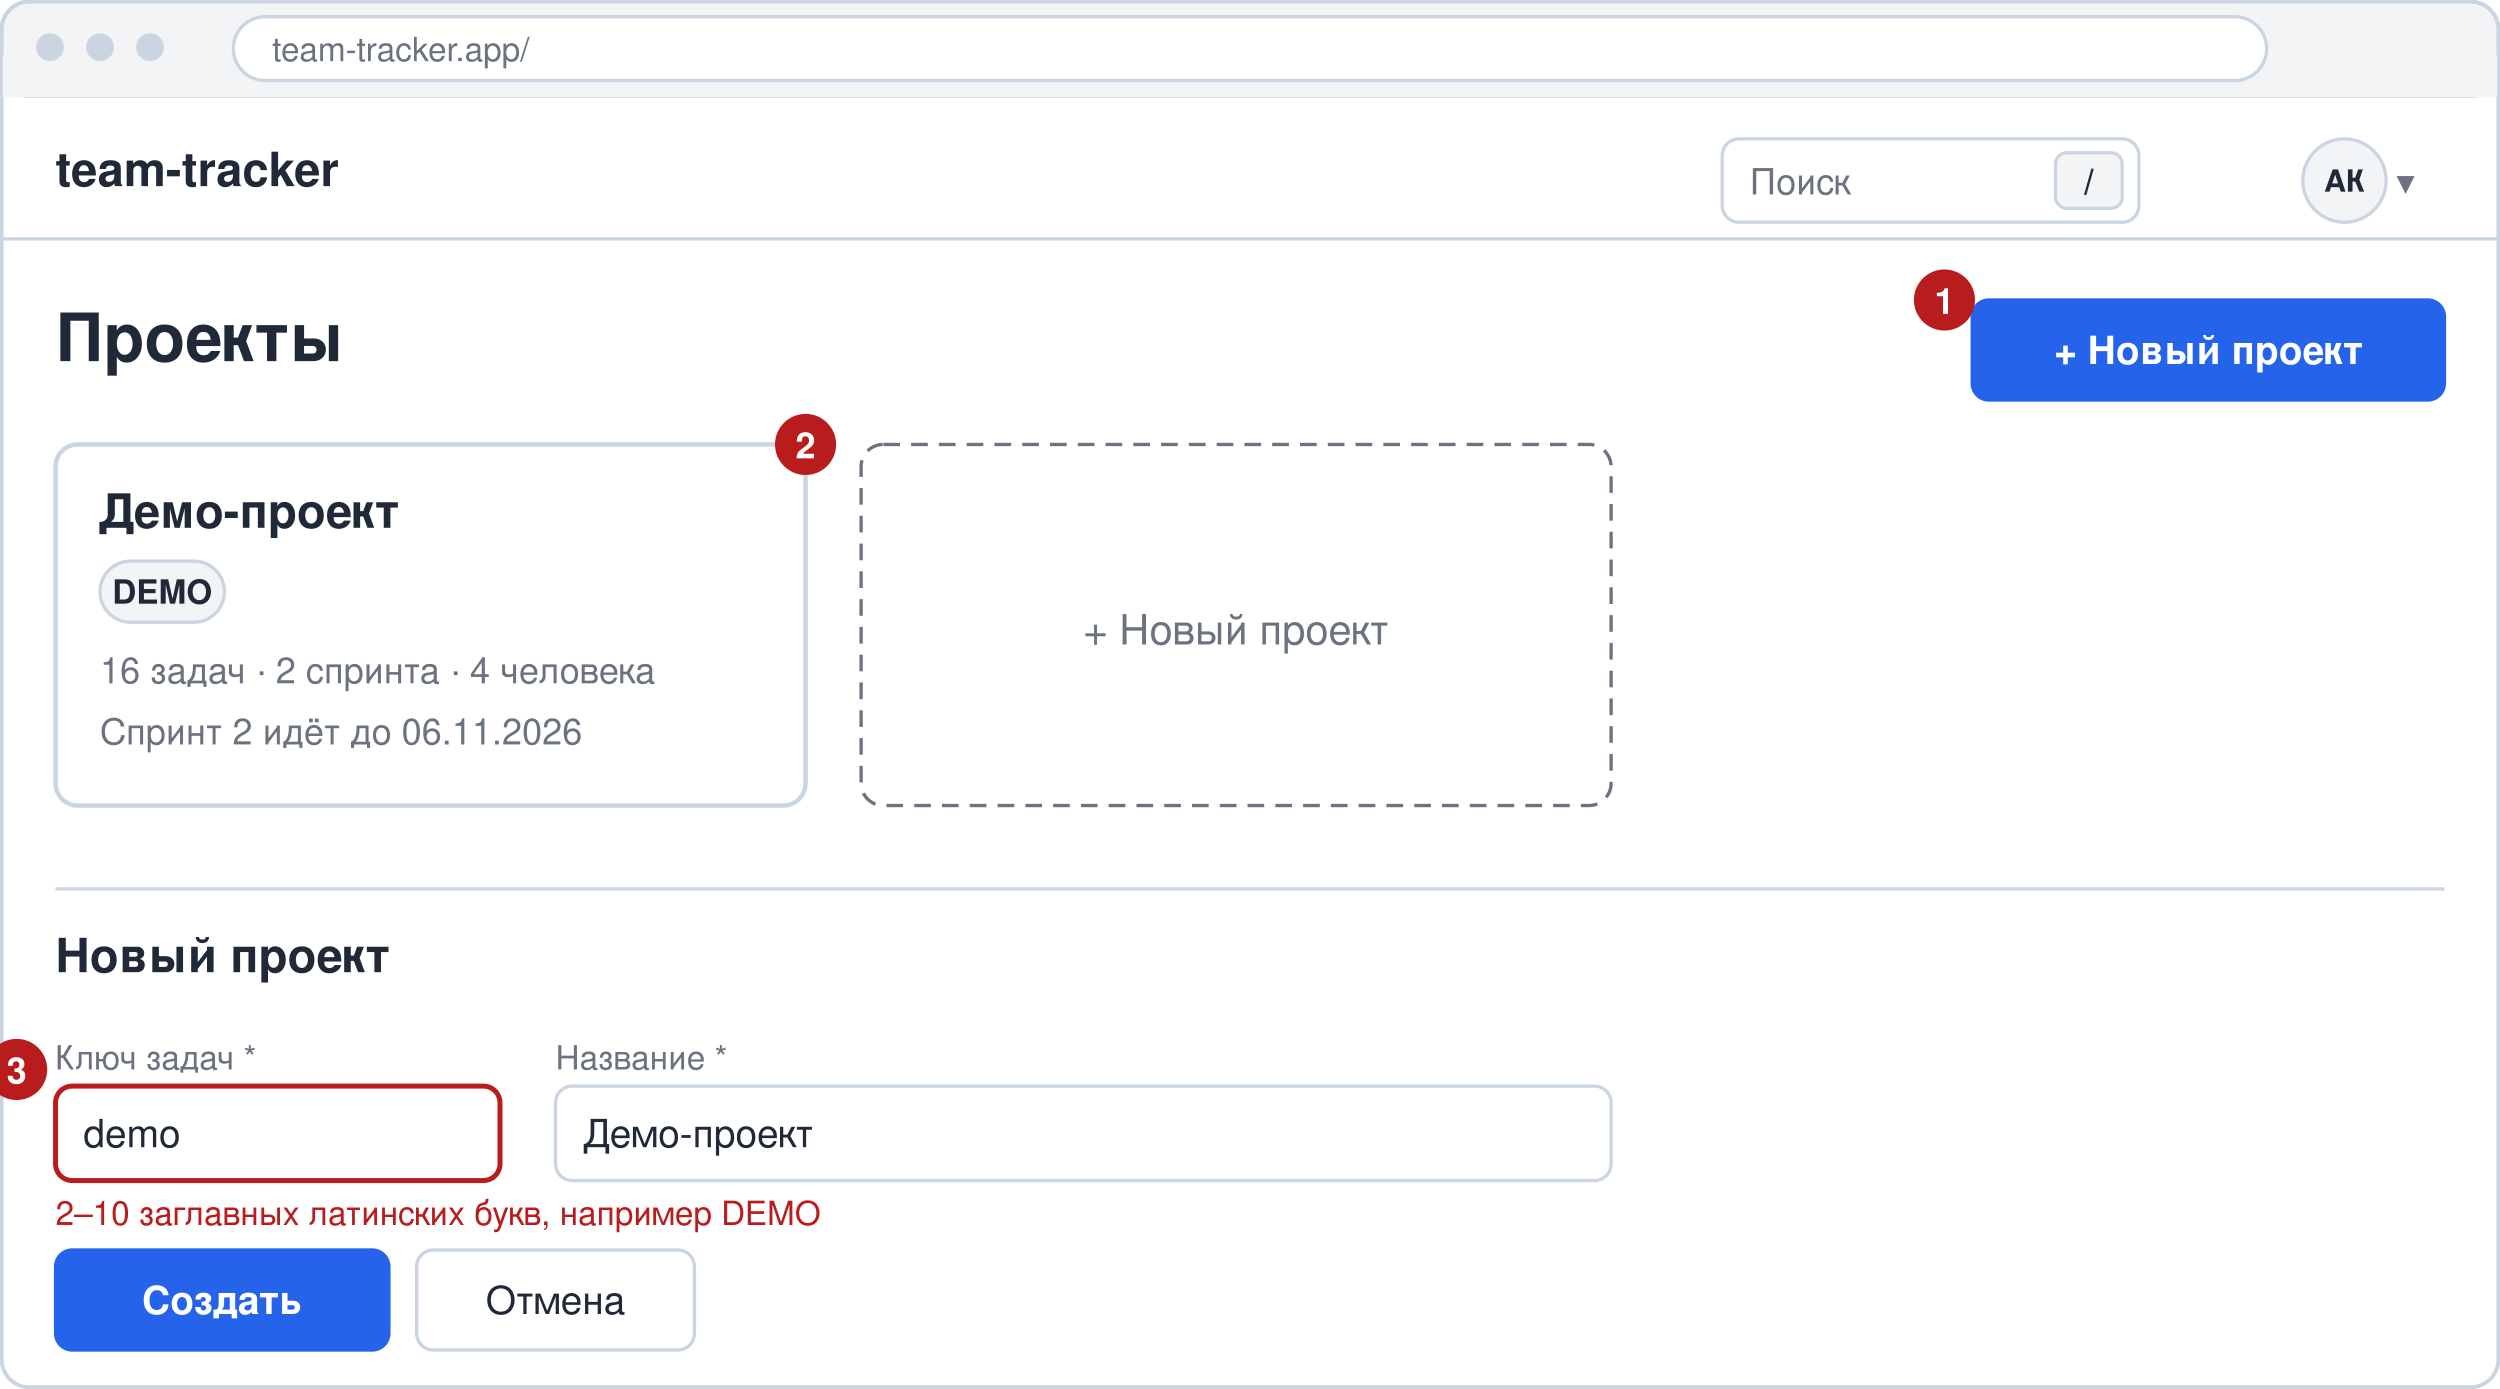
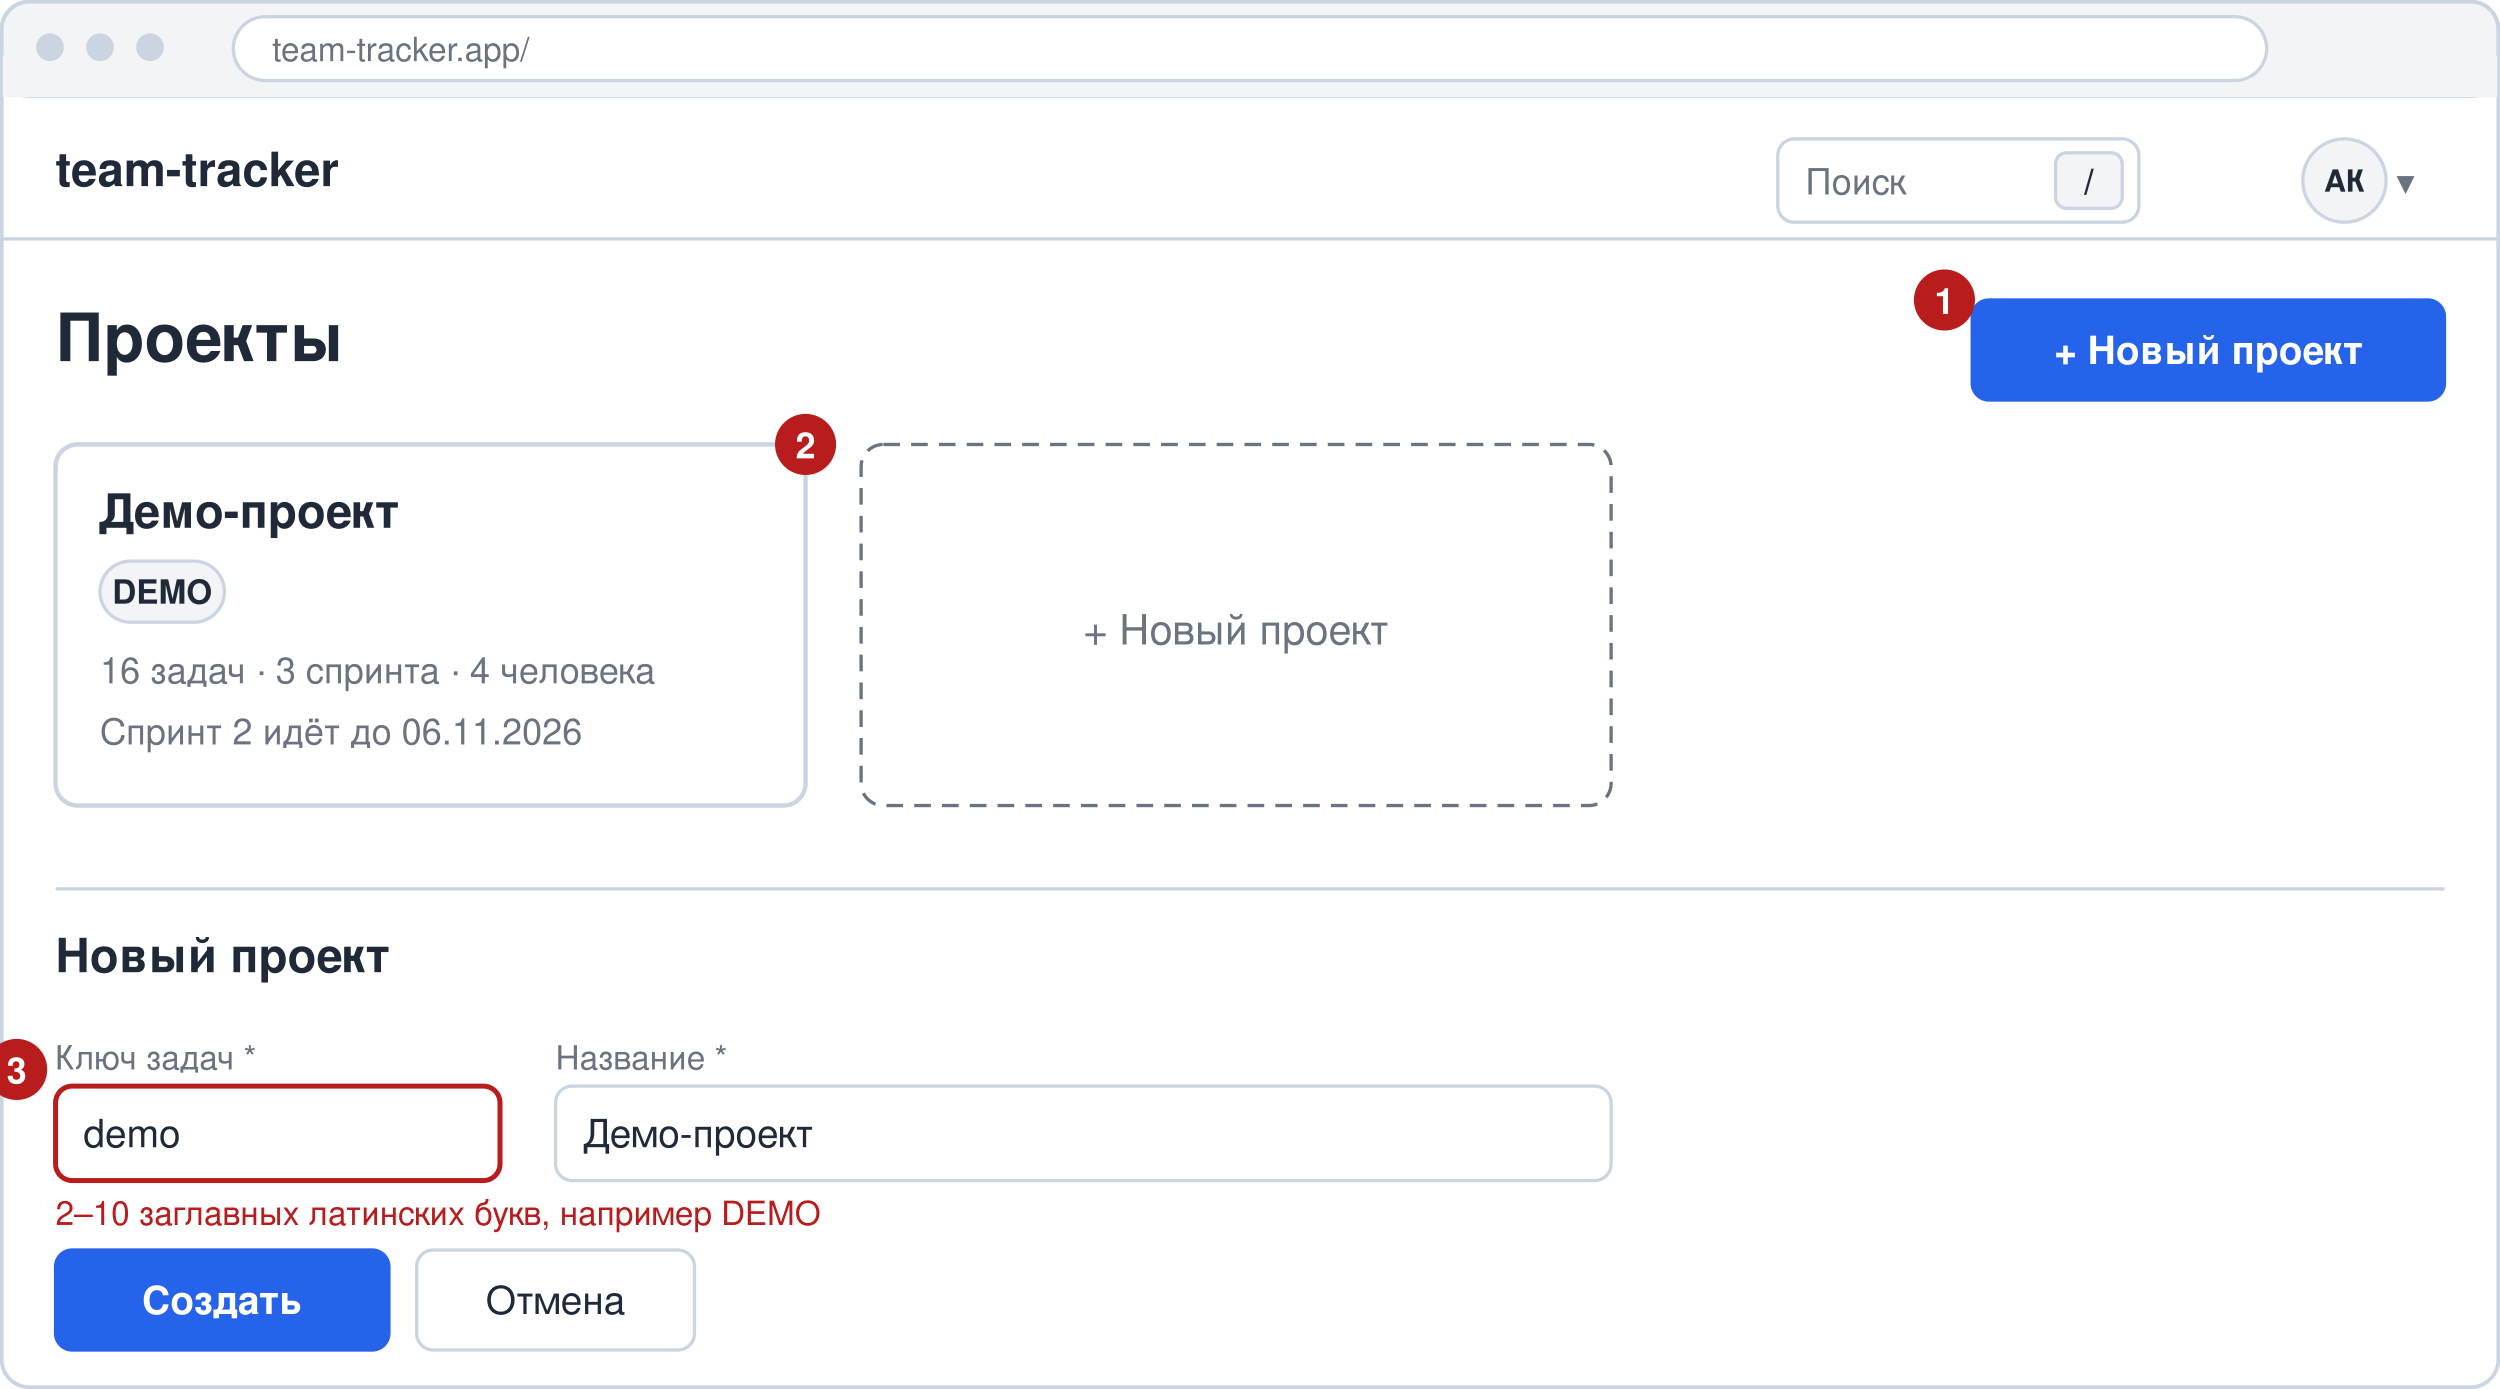
<svg xmlns="http://www.w3.org/2000/svg" width="900" height="500" viewBox="0 0 900 500" font-family="Helvetica, Arial, 'Segoe UI', 'DejaVu Sans', sans-serif" role="img" aria-label="Экран «Проекты»">
  <rect width="900" height="500" fill="#ffffff" />
  <rect x="0.6" y="0.6" width="898.8" height="498.8" rx="10" fill="#ffffff" stroke="#cbd5e1" stroke-width="1.4" />
  <rect x="0.6" y="0.6" width="898.8" height="34" rx="10" fill="#f3f4f6" stroke="#cbd5e1" stroke-width="1.4" />
  <rect x="1" y="20" width="898" height="15" rx="0" fill="#f3f4f6" />
  <circle cx="18" cy="17" r="5" fill="#cbd5e1" />
  <circle cx="36" cy="17" r="5" fill="#cbd5e1" />
  <circle cx="54" cy="17" r="5" fill="#cbd5e1" />
  <rect x="84" y="6" width="732" height="23" rx="11.5" fill="#ffffff" stroke="#cbd5e1" stroke-width="1.2" />
  <text x="98" y="22" text-anchor="start" font-size="12" fill="#6b7280">team-tracker.app/</text>
  <line x1="1" y1="86" x2="899" y2="86" stroke="#cbd5e1" stroke-width="1.2" />
  <text x="20" y="67" text-anchor="start" font-size="17" font-weight="bold" fill="#1f2937">team-tracker</text>
-   <rect x="620" y="50" width="150" height="30" rx="6" fill="#ffffff" stroke="#cbd5e1" stroke-width="1.2" />
-   <text x="630" y="70" text-anchor="start" font-size="13" fill="#6b7280">Поиск</text>
+   <rect x="640" y="50" width="130" height="30" rx="6" fill="#ffffff" stroke="#cbd5e1" stroke-width="1.2" />
+   <text x="650" y="70" text-anchor="start" font-size="13" fill="#6b7280">Поиск</text>
  <rect x="740" y="55" width="24" height="20" rx="4" fill="#f3f4f6" stroke="#cbd5e1" stroke-width="1.2" />
  <text x="752" y="70" text-anchor="middle" font-size="13" font-weight="bold" fill="#1f2937">/</text>
  <circle cx="844" cy="65" r="15" fill="#f3f4f6" stroke="#cbd5e1" stroke-width="1.2" />
  <text x="844" y="69" text-anchor="middle" font-size="11" font-weight="bold" fill="#1f2937">АК</text>
  <text x="866" y="70" text-anchor="middle" font-size="13" fill="#6b7280">▾</text>
  <text x="20" y="130" text-anchor="start" font-size="24" font-weight="bold" fill="#1f2937">Проекты</text>
  <rect x="710" y="108" width="170" height="36" rx="6" fill="#2563eb" stroke="#2563eb" stroke-width="1.2" />
  <text x="795.0" y="131.04" text-anchor="middle" font-size="14" font-weight="bold" fill="#ffffff">+ Новый проект</text>
  <circle cx="700" cy="108" r="11" fill="#b91c1c" />
  <text x="700" y="113" text-anchor="middle" font-size="13" font-weight="bold" fill="#ffffff">1</text>
  <rect x="20" y="160" width="270" height="130" rx="8" fill="#ffffff" stroke="#cbd5e1" stroke-width="1.6" />
  <text x="36" y="190" text-anchor="start" font-size="17" font-weight="bold" fill="#1f2937">Демо-проект</text>
  <rect x="36" y="202" width="44.8" height="22" rx="11.0" fill="#f3f4f6" stroke="#cbd5e1" stroke-width="1.2" />
  <text x="58.4" y="217.32" text-anchor="middle" font-size="12" font-weight="bold" fill="#1f2937">DEMO</text>
-   <text x="36" y="246" text-anchor="start" font-size="13" fill="#6b7280">16 задач · 2 спринта · 4 человека</text>
+   <text x="36" y="246" text-anchor="start" font-size="13" fill="#6b7280">16 задач · 3 спринта · 4 человека</text>
  <text x="36" y="268" text-anchor="start" font-size="13" fill="#6b7280">Спринт 2 идёт до 06.11.2026</text>
  <circle cx="290" cy="160" r="11" fill="#b91c1c" />
  <text x="290" y="165" text-anchor="middle" font-size="13" font-weight="bold" fill="#ffffff">2</text>
  <rect x="310" y="160" width="270" height="130" rx="8" fill="#ffffff" stroke="#6b7280" stroke-width="1.2" stroke-dasharray="6 4" />
  <text x="445" y="232" text-anchor="middle" font-size="15" fill="#6b7280">+ Новый проект</text>
  <line x1="20" y1="320" x2="880" y2="320" stroke="#cbd5e1" stroke-width="1.2" />
  <text x="20" y="350" text-anchor="start" font-size="17" font-weight="bold" fill="#1f2937">Новый проект</text>
  <text x="20" y="385" text-anchor="start" font-size="12" fill="#6b7280">Ключ задач *</text>
  <rect x="20" y="391" width="160" height="34" rx="6" fill="#ffffff" stroke="#b91c1c" stroke-width="1.8" />
  <text x="30" y="413" text-anchor="start" font-size="14" fill="#1f2937">demo</text>
  <text x="20" y="441" text-anchor="start" font-size="12" fill="#b91c1c">2–10 заглавных латинских букв, например DEMO</text>
  <text x="200" y="385" text-anchor="start" font-size="12" fill="#6b7280">Название *</text>
  <rect x="200" y="391" width="380" height="34" rx="6" fill="#ffffff" stroke="#cbd5e1" stroke-width="1.2" />
  <text x="210" y="413" text-anchor="start" font-size="14" fill="#1f2937">Демо-проект</text>
  <rect x="20" y="450" width="120" height="36" rx="6" fill="#2563eb" stroke="#2563eb" stroke-width="1.2" />
  <text x="80.0" y="473.04" text-anchor="middle" font-size="14" font-weight="bold" fill="#ffffff">Создать</text>
  <rect x="150" y="450" width="100" height="36" rx="6" fill="#ffffff" stroke="#cbd5e1" stroke-width="1.2" />
  <text x="200.0" y="473.04" text-anchor="middle" font-size="14" fill="#1f2937">Отмена</text>
  <circle cx="6" cy="385" r="11" fill="#b91c1c" />
  <text x="6" y="390" text-anchor="middle" font-size="13" font-weight="bold" fill="#ffffff">3</text>
</svg>
